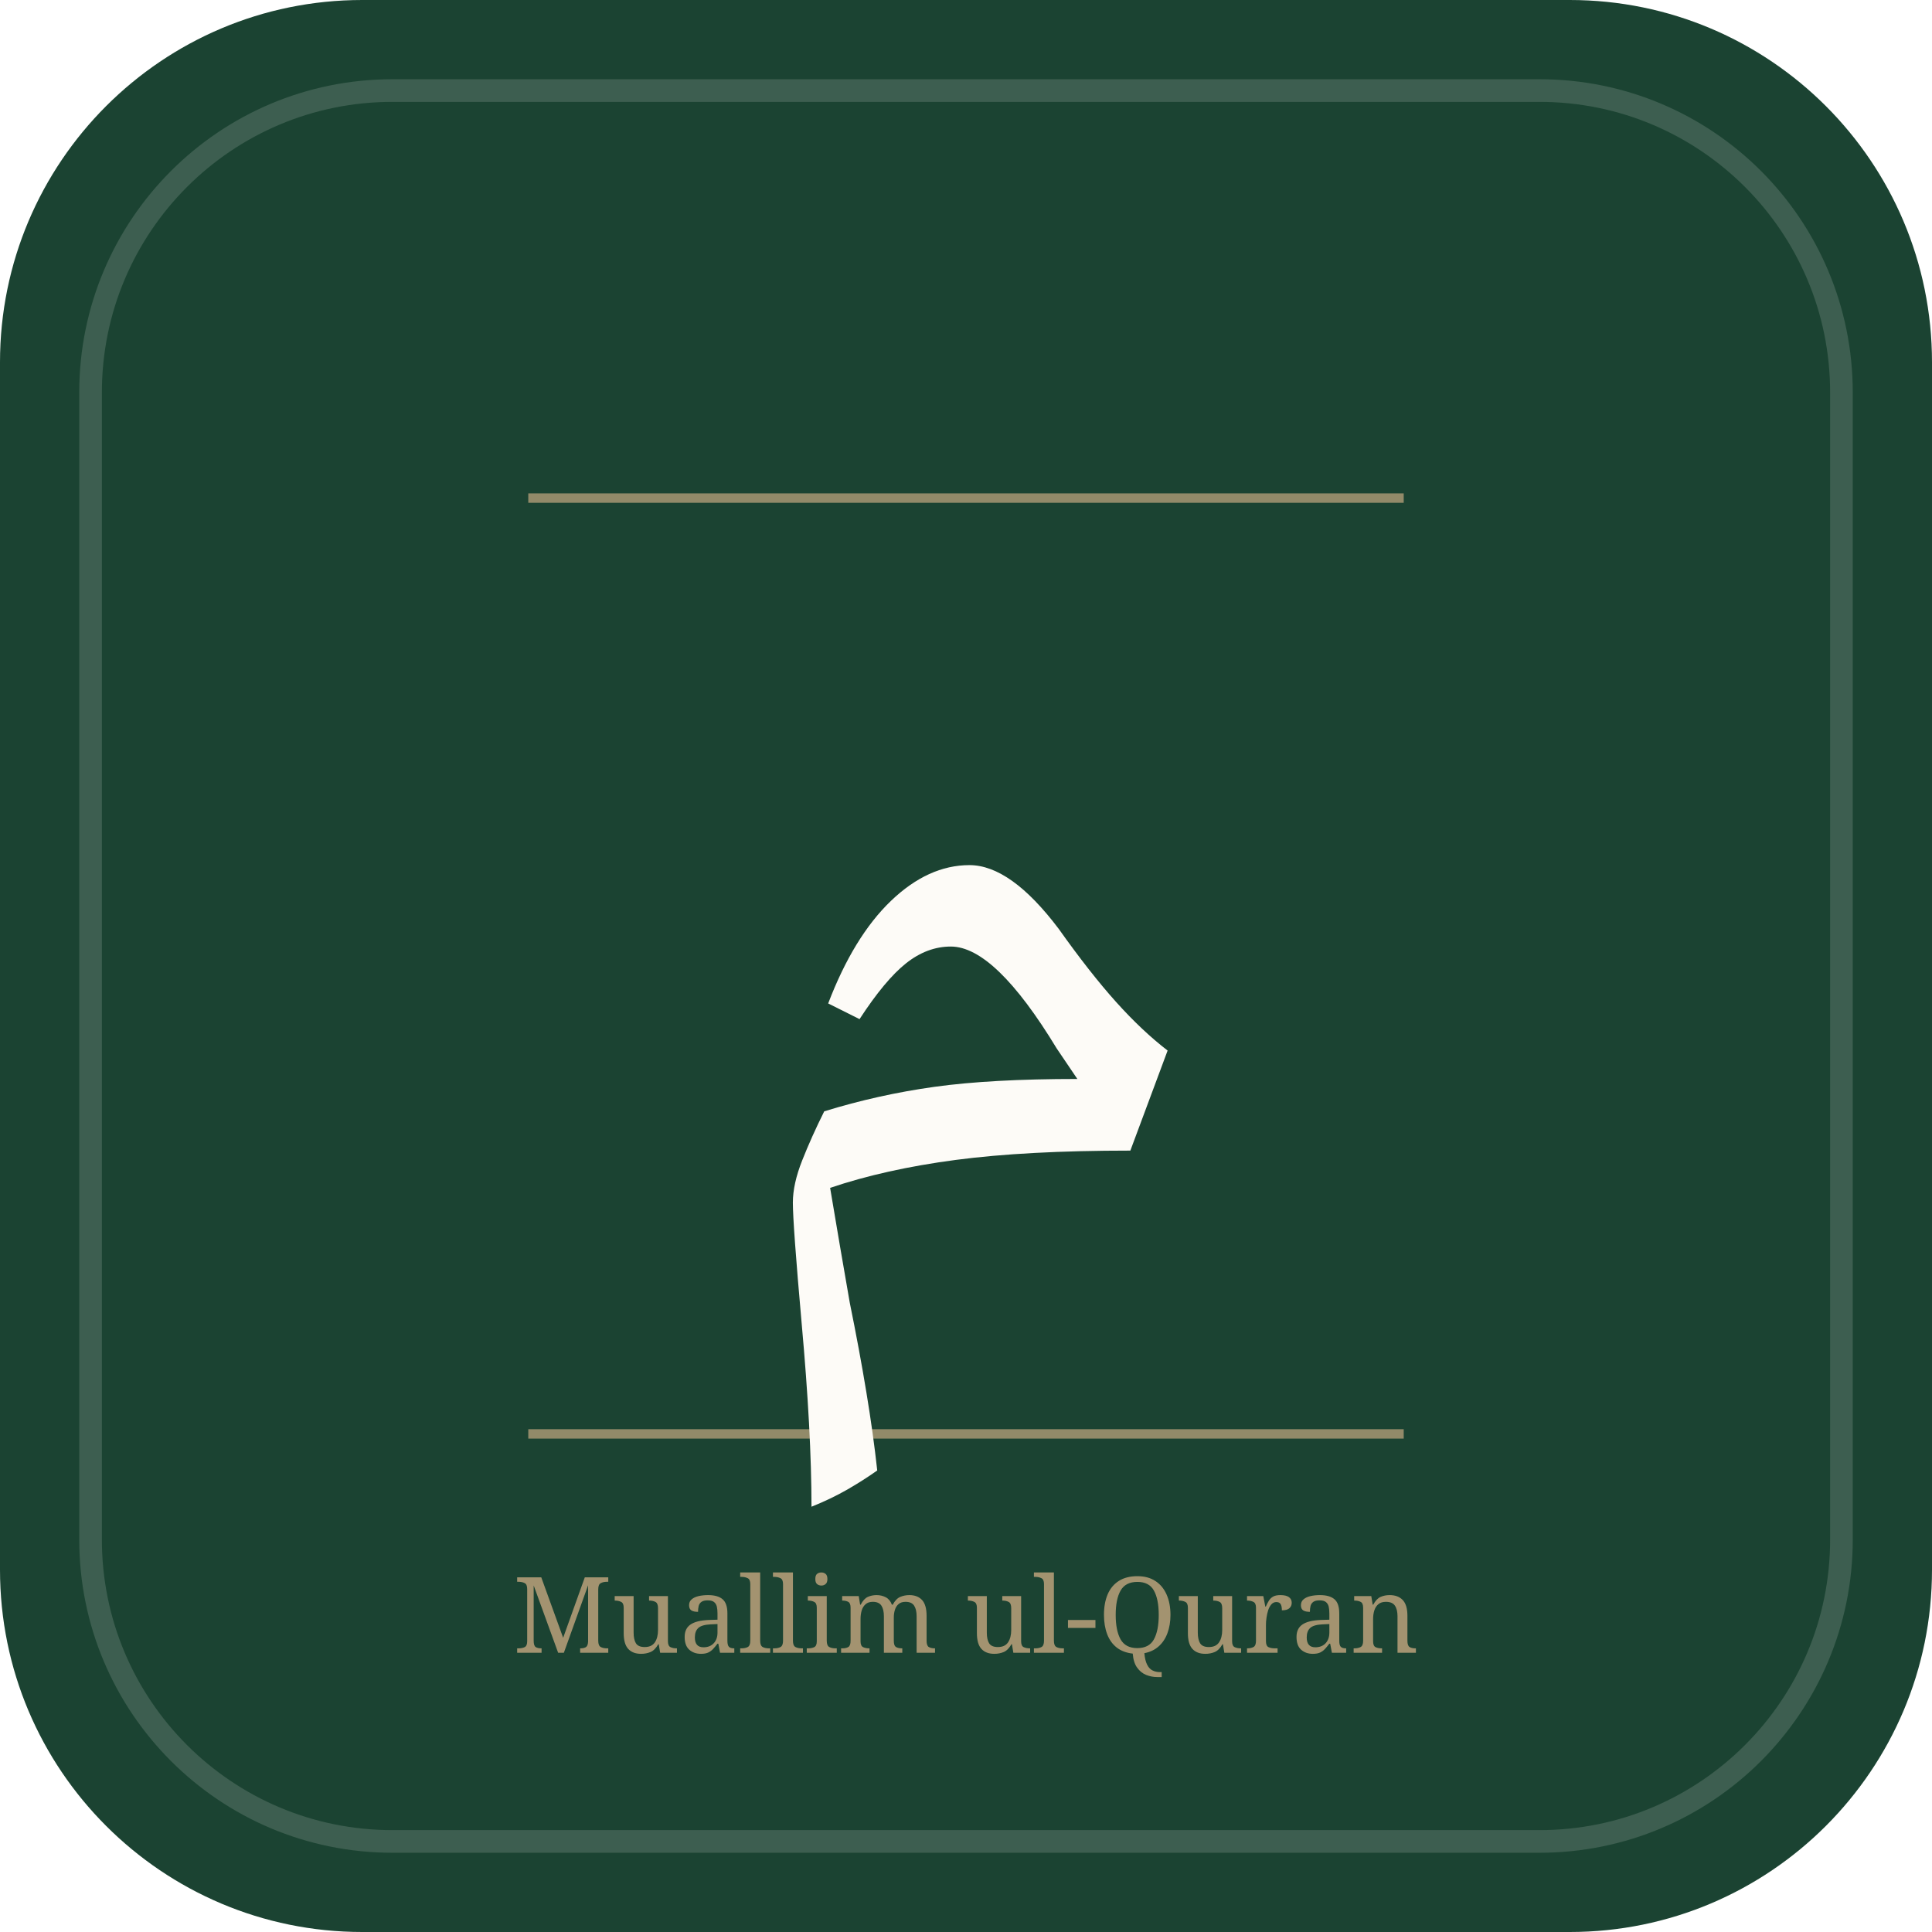
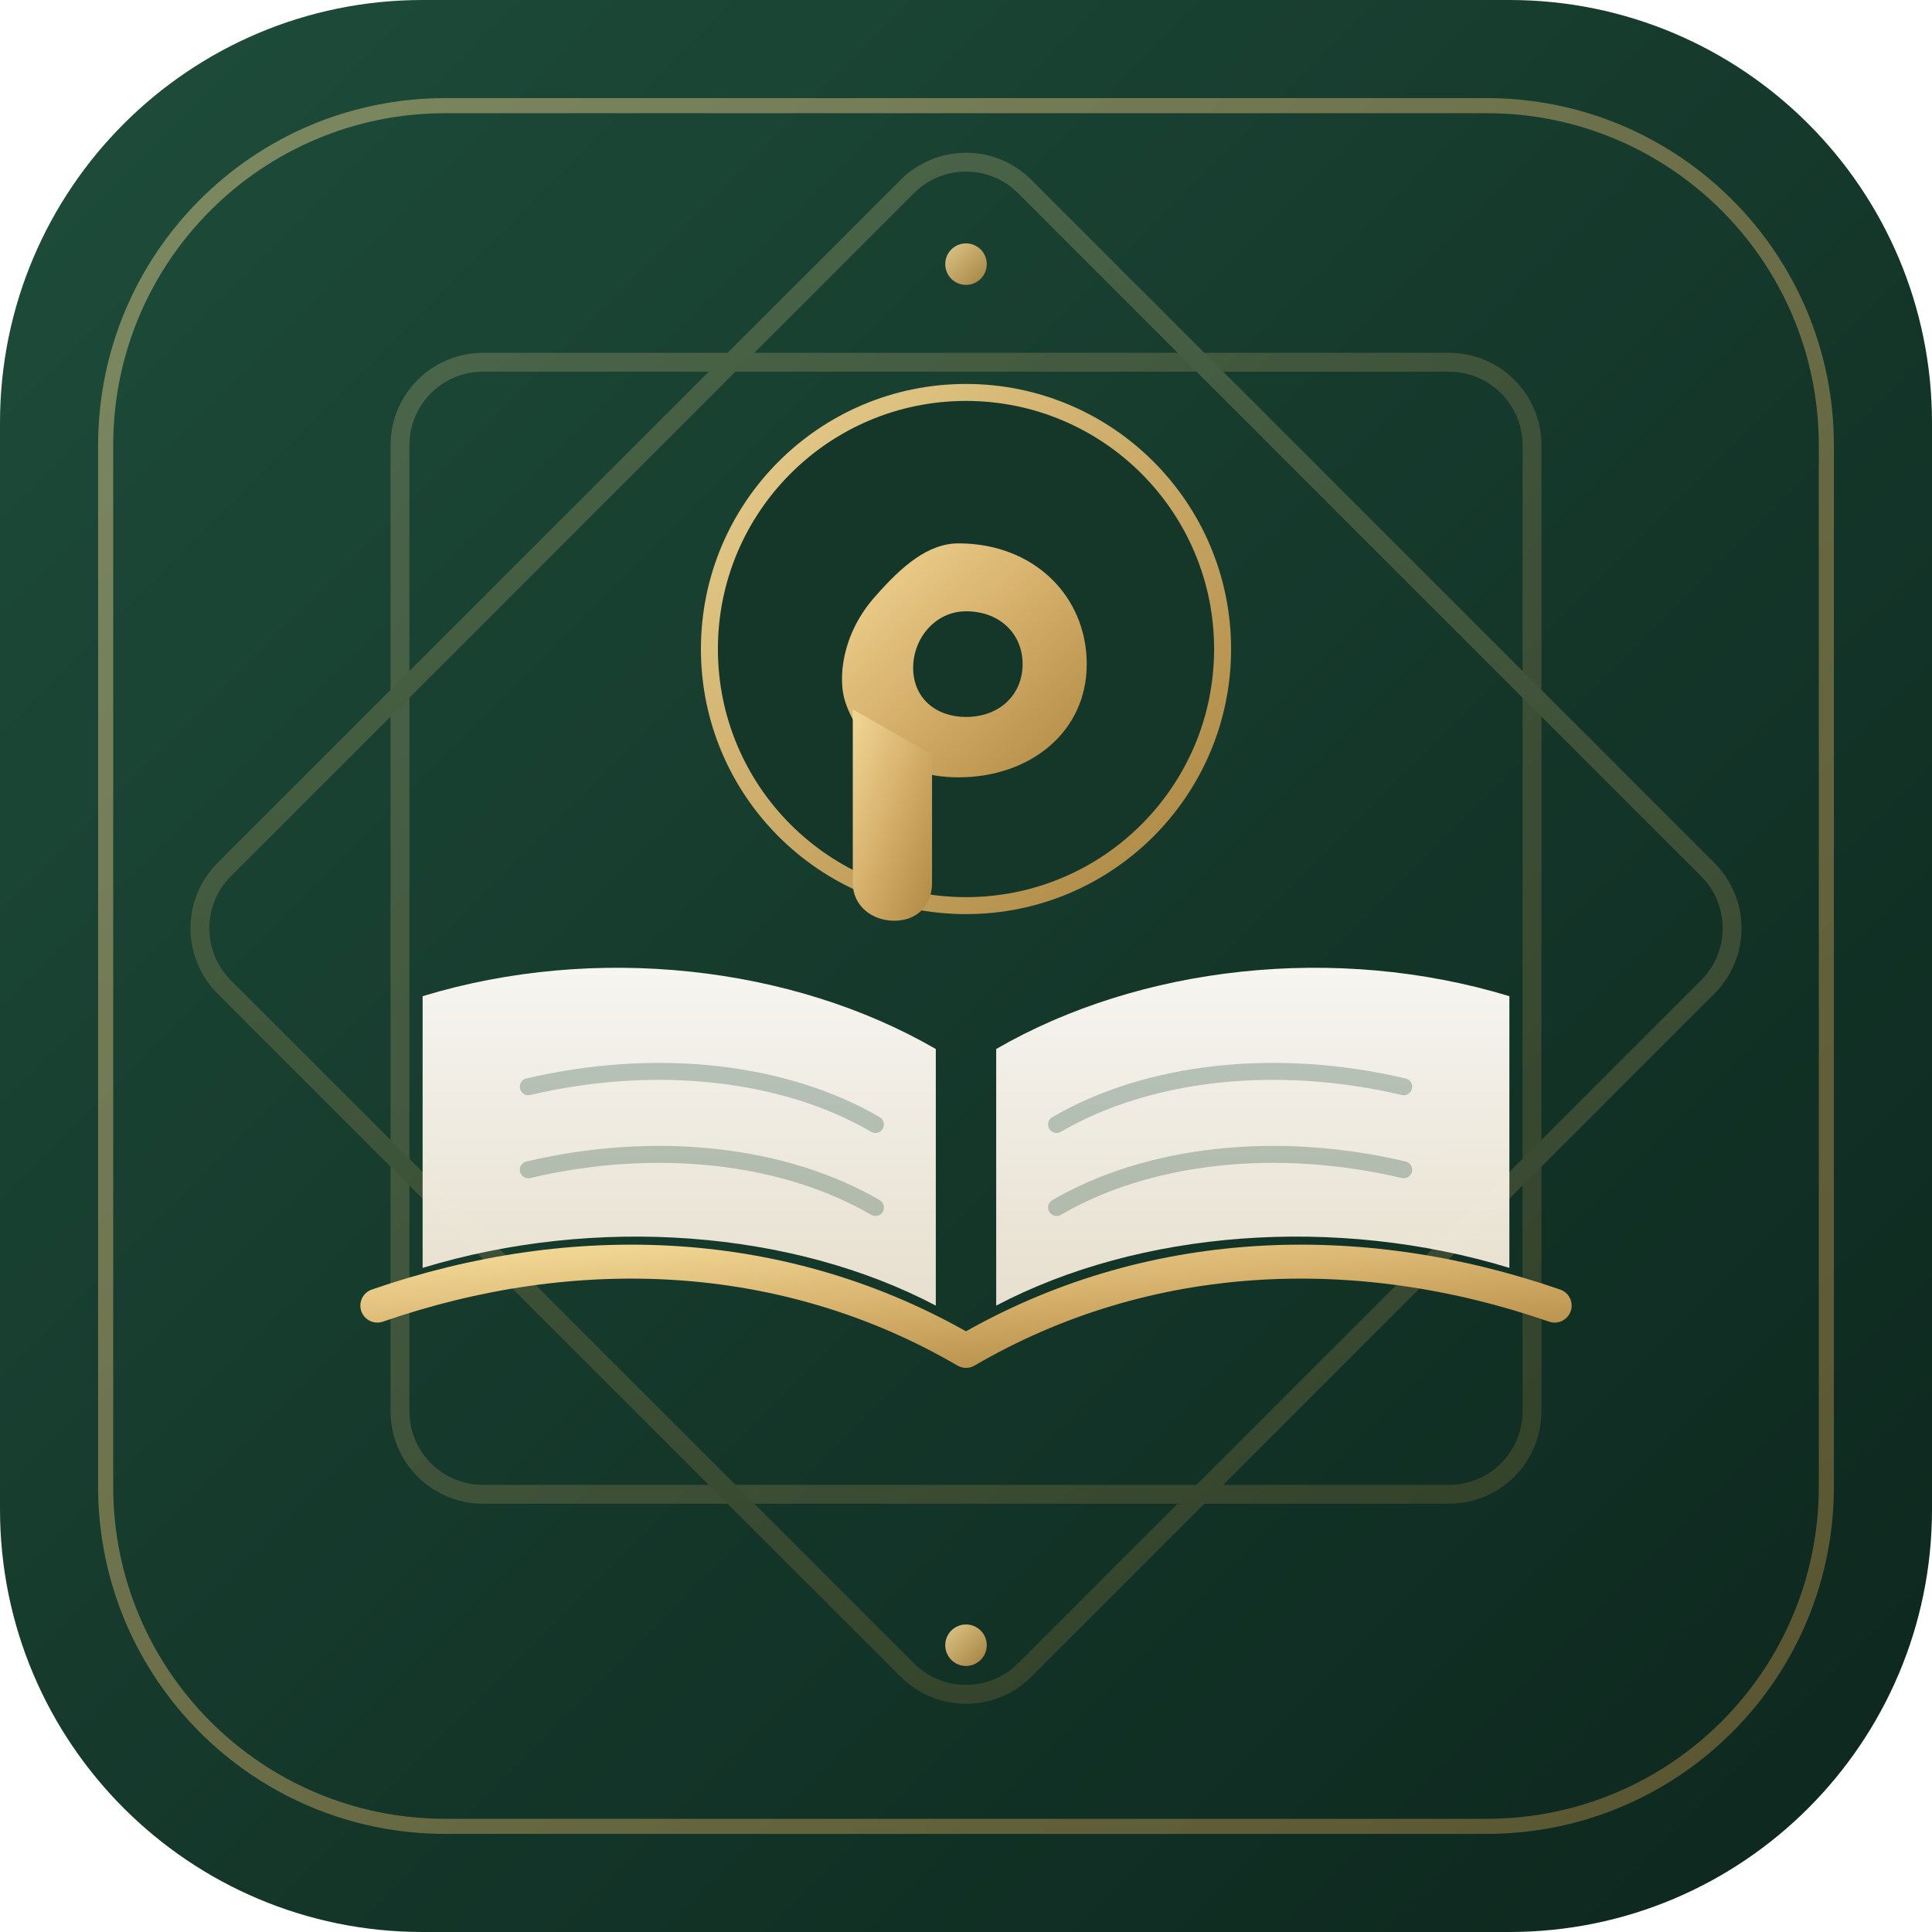
- <svg xmlns="http://www.w3.org/2000/svg" viewBox="0 0 512 512">
-   <rect width="512" height="512" rx="96" fill="#1B4332" />
-   <rect x="24" y="24" width="464" height="464" rx="80" fill="none" stroke="#FDFBF7" stroke-width="6" opacity="0.15" />
-   <line x1="140" y1="380" x2="372" y2="380" stroke="#C5A880" stroke-width="2.5" opacity="0.7" />
-   <line x1="140" y1="132" x2="372" y2="132" stroke="#C5A880" stroke-width="2.5" opacity="0.7" />
-   <text x="256" y="320" font-family="'Amiri','Noto Naskh Arabic','Traditional Arabic',serif" font-size="260" fill="#FDFBF7" text-anchor="middle" direction="rtl">م</text>
-   <text x="256" y="438" font-family="Georgia,serif" font-size="28" fill="#C5A880" text-anchor="middle" opacity="0.8">Muallim ul-Quran</text>
+ <svg xmlns="http://www.w3.org/2000/svg" viewBox="0 0 512 512" role="img" aria-label="Muallim ul-Qur'an Logo">
+   <defs>
+     <linearGradient id="bg" x1="0" y1="0" x2="1" y2="1">
+       <stop offset="0%" stop-color="#1E4D3B" />
+       <stop offset="55%" stop-color="#14372A" />
+       <stop offset="100%" stop-color="#0D261D" />
+     </linearGradient>
+     <linearGradient id="gold" x1="0" y1="0" x2="1" y2="1">
+       <stop offset="0%" stop-color="#F2D794" />
+       <stop offset="50%" stop-color="#D4AF6A" />
+       <stop offset="100%" stop-color="#B08942" />
+     </linearGradient>
+     <linearGradient id="cream" x1="0" y1="0" x2="0" y2="1">
+       <stop offset="0%" stop-color="#FFFDF8" />
+       <stop offset="100%" stop-color="#EFE6D5" />
+     </linearGradient>
+   </defs>
+   <rect width="512" height="512" rx="112" fill="url(#bg)" />
+   <g transform="translate(256 246)" opacity="0.22" fill="none" stroke="url(#gold)" stroke-width="5">
+     <rect x="-150" y="-150" width="300" height="300" rx="22" />
+     <rect x="-150" y="-150" width="300" height="300" rx="22" transform="rotate(45)" />
+   </g>
+   <rect x="28" y="28" width="456" height="456" rx="90" fill="none" stroke="url(#gold)" stroke-width="4" opacity="0.45" />
+   <g transform="translate(256 332)">
+     <path d="M-8 14 C-46 -6 -98 -10 -144 4 L-144 -68 C-98 -82 -46 -76 -8 -54 Z" fill="url(#cream)" opacity="0.96" />
+     <path d="M8 14 C46 -6 98 -10 144 4 L144 -68 C98 -82 46 -76 8 -54 Z" fill="url(#cream)" opacity="0.96" />
+     <path d="M-116 -44 C-82 -52 -48 -48 -24 -34 M-116 -22 C-82 -30 -48 -26 -24 -12" fill="none" stroke="#1E4D3B" stroke-width="4.5" stroke-linecap="round" opacity="0.28" />
+     <path d="M116 -44 C82 -52 48 -48 24 -34 M116 -22 C82 -30 48 -26 24 -12" fill="none" stroke="#1E4D3B" stroke-width="4.5" stroke-linecap="round" opacity="0.28" />
+     <path d="M-156 14 C-104 -4 -48 -2 0 26 C48 -2 104 -4 156 14" fill="none" stroke="url(#gold)" stroke-width="9" stroke-linecap="round" stroke-linejoin="round" />
+     <line x1="0" y1="-54" x2="0" y2="24" stroke="url(#gold)" stroke-width="6" stroke-linecap="round" />
+   </g>
+   <g transform="translate(256 178)">
+     <circle cx="0" cy="-6" r="68" fill="#14372A" stroke="url(#gold)" stroke-width="4.5" opacity="0.95" />
+     <path d="M-2 -34 C18 -34 32 -20 32 -2 C32 16 17 28 -2 28 C-17 28 -28 20 -32 8 C-34 2 -33 -10 -24 -20 C-17 -28 -10 -34 -2 -34 Z M0 -16 C-8 -16 -14 -9 -14 -1 C-14 7 -8 12 0 12 C9 12 15 6 15 -2 C15 -10 9 -16 0 -16 Z" fill="url(#gold)" />
+     <path d="M-30 10 L-30 56 C-30 62 -25 66 -19 66 C-13 66 -9 62 -9 56 L-9 22 Z" fill="url(#gold)" />
+   </g>
+   <circle cx="256" cy="70" r="5.5" fill="url(#gold)" opacity="0.9" />
+   <circle cx="256" cy="436" r="5.5" fill="url(#gold)" opacity="0.9" />
</svg>
